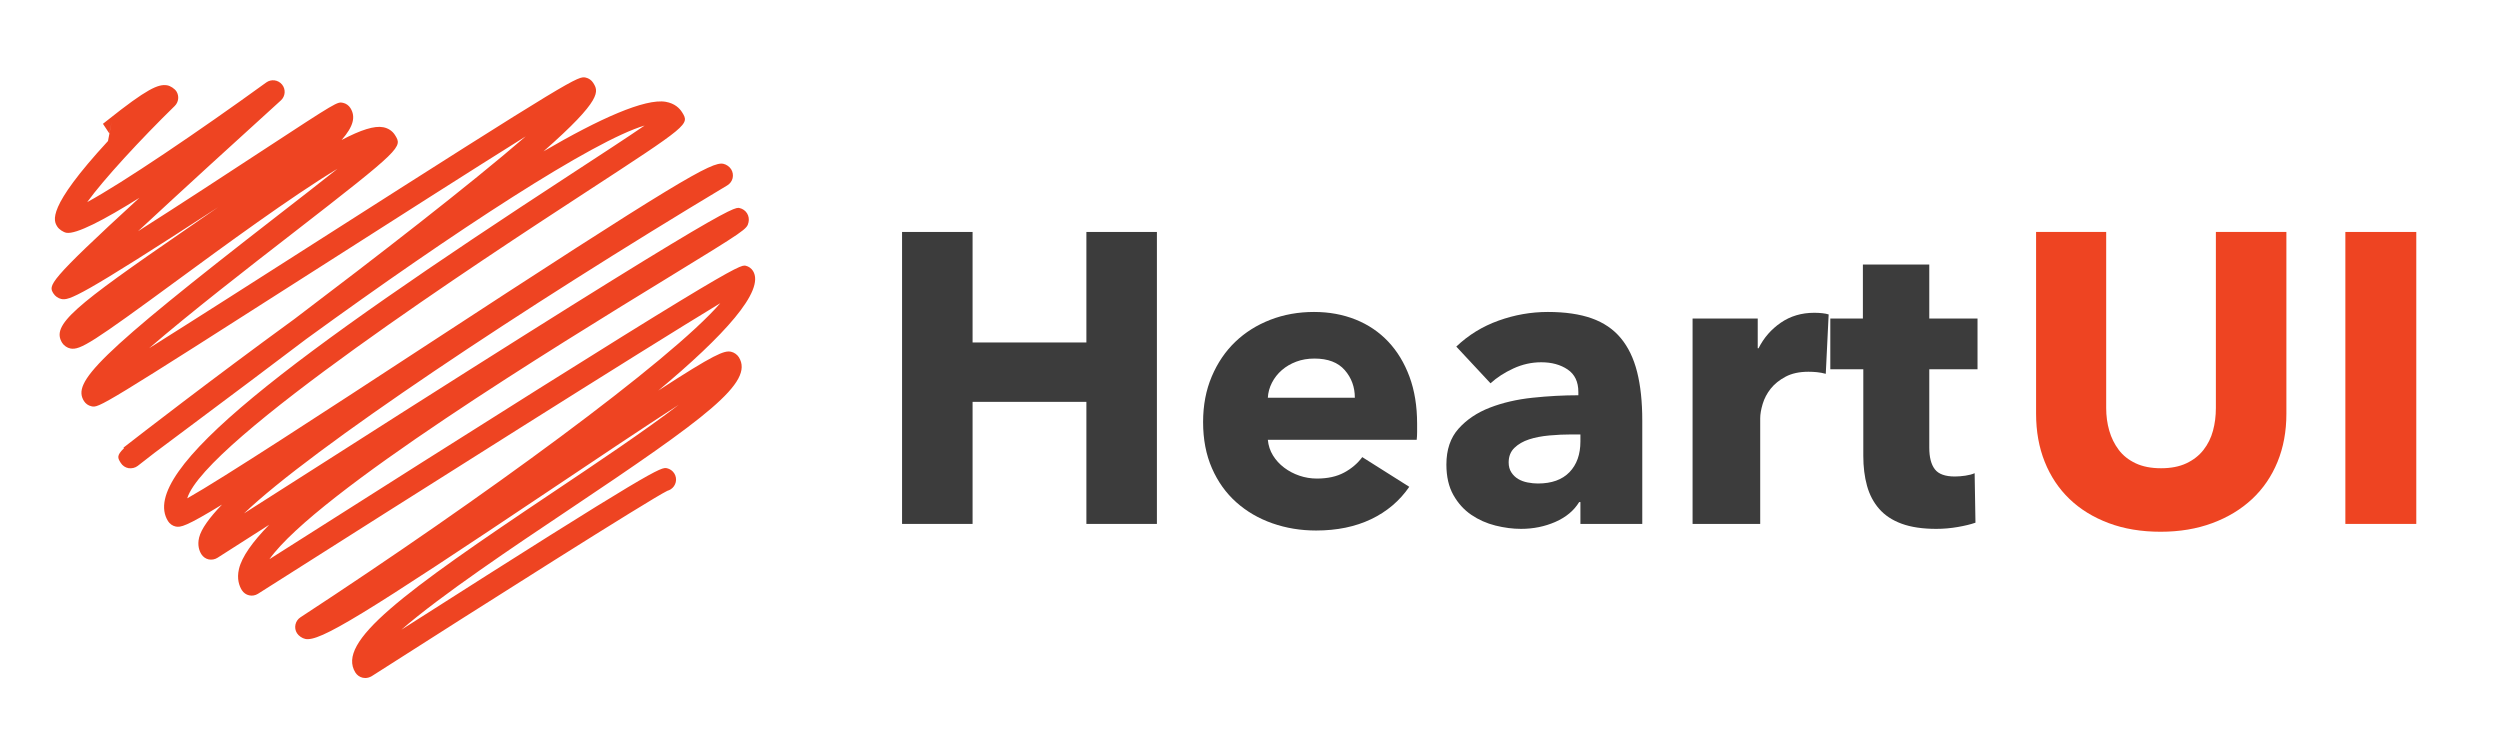
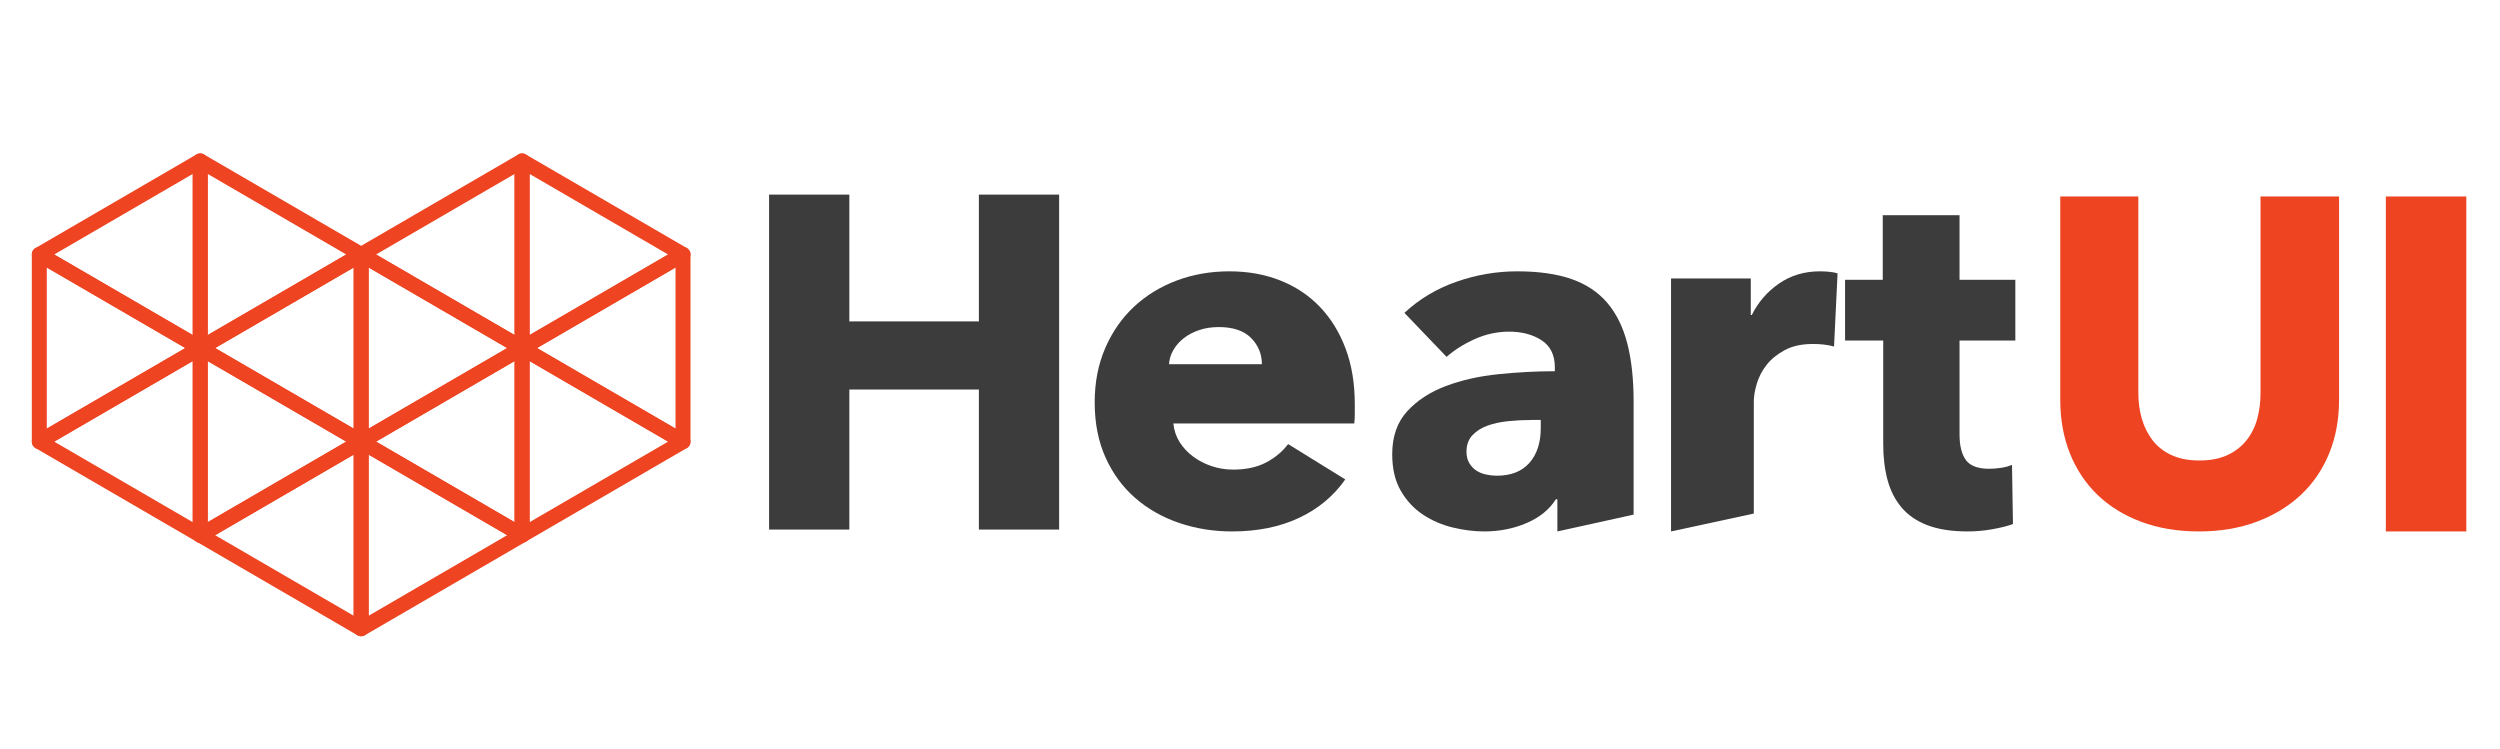
- <svg xmlns="http://www.w3.org/2000/svg" width="97px" height="29px" viewBox="0 0 97 29" version="1.1">
-   <g id="HeartUI" stroke="none" stroke-width="1" fill="none" fill-rule="evenodd">
-     <g id="UI" transform="translate(2, 3)" fill="#EE4422" fill-rule="nonzero">
-       <path d="M12.171,23.307 C12.138,23.307 12.105,23.303 12.072,23.296 C11.955,23.269 11.853,23.196 11.789,23.095 C11.045,21.905 13.563,20.042 19.486,16.079 C21.071,15.017 23.009,13.722 24.333,12.707 C22.991,13.572 21.183,14.783 19.501,15.91 C12.022,20.919 10.397,21.91 9.843,21.79 C9.724,21.765 9.587,21.671 9.522,21.567 C9.392,21.36 9.452,21.087 9.657,20.952 C16.747,16.313 24.036,10.981 25.947,8.764 C22.939,10.583 14.13,16.15 8.008,20.04 C7.906,20.103 7.785,20.127 7.667,20.099 C7.55,20.074 7.449,20 7.385,19.9 C7.283,19.737 7.181,19.462 7.272,19.076 C7.383,18.605 7.796,18.025 8.446,17.36 C7.754,17.8 7.081,18.231 6.437,18.643 C6.335,18.707 6.213,18.728 6.096,18.705 C5.978,18.679 5.877,18.605 5.813,18.504 C5.733,18.376 5.652,18.158 5.726,17.855 C5.805,17.53 6.118,17.092 6.613,16.579 C5.213,17.434 5.006,17.468 4.815,17.429 C4.697,17.404 4.584,17.325 4.52,17.221 C3.307,15.282 9.337,10.814 20.163,3.751 C21.268,3.029 22.336,2.334 23.011,1.871 C21.043,2.449 15.695,5.928 9.881,10.155 C8.549,11.164 7.062,12.28 5.404,13.517 C4.865,13.918 4.365,14.291 3.995,14.57 C3.777,14.739 3.56,14.908 3.343,15.077 C3.242,15.155 3.112,15.182 2.988,15.165 C2.863,15.143 2.752,15.068 2.685,14.96 C2.568,14.772 2.511,14.68 2.81,14.392 L2.791,14.368 C3.477,13.834 6.166,11.75 9.423,9.378 C12.563,7.001 16.245,4.157 18.397,2.292 C16.341,3.577 13.298,5.521 10.654,7.209 C1.847,12.834 1.838,12.834 1.543,12.762 C1.426,12.737 1.322,12.662 1.258,12.561 C0.804,11.834 1.691,10.855 8.795,5.346 C9.579,4.738 10.414,4.091 11.097,3.547 C9.329,4.61 6.613,6.603 4.916,7.848 C1.582,10.295 1.111,10.593 0.734,10.522 C0.611,10.499 0.48,10.411 0.413,10.304 C-0.025,9.604 0.868,8.894 5.22,5.898 C5.606,5.631 6.029,5.34 6.462,5.04 C1.066,8.548 0.682,8.667 0.375,8.6 C0.257,8.574 0.141,8.493 0.076,8.39 C-0.125,8.069 -0.185,7.974 3.408,4.675 C2.028,5.54 0.952,6.097 0.577,6.032 C0.455,6.009 0.29,5.899 0.224,5.794 C0.081,5.566 -0.218,5.086 2.19,2.472 L2.331,1.737 L2.242,2.178 L1.994,1.804 C2.019,1.785 2.079,1.738 2.163,1.671 C3.71,0.44 4.142,0.254 4.485,0.31 C4.611,0.331 4.779,0.441 4.847,0.549 C4.959,0.729 4.931,0.962 4.78,1.111 C3.458,2.402 2.03,3.95 1.383,4.842 C2.753,4.099 5.696,2.109 8.33,0.2 C8.524,0.059 8.793,0.096 8.944,0.281 C9.095,0.466 9.074,0.737 8.897,0.897 C7.257,2.383 5.047,4.402 3.354,5.973 C4.969,4.947 6.896,3.685 8.222,2.816 C11.092,0.938 11.088,0.943 11.31,0.99 C11.428,1.016 11.531,1.09 11.596,1.192 C11.803,1.524 11.723,1.897 11.254,2.432 C12.011,2.034 12.532,1.871 12.871,1.937 C13.065,1.974 13.226,2.082 13.325,2.239 C13.617,2.706 13.635,2.734 9.349,6.057 C7.703,7.332 5.367,9.144 3.786,10.511 C5.502,9.433 7.924,7.885 10.173,6.449 C20.375,-0.066 20.426,-0.051 20.729,0.011 C20.846,0.037 20.951,0.112 21.015,0.213 C21.217,0.537 21.405,0.837 19.088,2.873 C21.263,1.602 23.029,0.813 23.831,0.95 C24.185,1.013 24.369,1.204 24.463,1.353 C24.76,1.83 24.76,1.83 20.659,4.504 C16.89,6.963 5.941,14.106 5.264,16.336 C6.627,15.568 10.669,12.927 14.292,10.559 C24.405,3.95 25.624,3.261 26.067,3.356 C26.185,3.382 26.304,3.465 26.369,3.568 C26.433,3.671 26.453,3.795 26.426,3.912 C26.398,4.029 26.322,4.131 26.22,4.192 C18.28,8.953 10.1,14.401 7.47,16.919 C26.197,4.944 26.476,5.018 26.698,5.073 C26.815,5.099 26.922,5.174 26.985,5.276 C27.049,5.378 27.07,5.505 27.043,5.624 C26.979,5.895 26.978,5.901 23.852,7.815 C19.664,10.378 10.295,16.115 8.453,18.697 C26.509,7.222 26.693,7.268 26.932,7.31 C27.049,7.337 27.152,7.411 27.216,7.512 C27.695,8.278 26.083,10.035 23.542,12.155 C25.724,10.737 26.101,10.592 26.362,10.647 C26.481,10.672 26.601,10.755 26.667,10.859 C27.275,11.834 25.428,13.193 19.993,16.829 C18.016,18.152 15.095,20.106 13.574,21.433 C23.503,15.095 23.643,15.122 23.878,15.167 C23.994,15.193 24.099,15.267 24.162,15.368 C24.295,15.579 24.23,15.855 24.02,15.988 C23.979,16.012 23.936,16.032 23.892,16.044 C23.204,16.381 16.696,20.504 12.42,23.237 C12.34,23.283 12.256,23.307 12.171,23.307 Z" id="Path" />
-       <path d="M86.712,13.056 C86.712,13.739 86.597,14.36 86.368,14.92 C86.139,15.48 85.811,15.96 85.384,16.36 C84.957,16.76 84.443,17.072 83.84,17.296 C83.237,17.52 82.568,17.632 81.832,17.632 C81.085,17.632 80.413,17.52 79.816,17.296 C79.219,17.072 78.712,16.76 78.296,16.36 C77.88,15.96 77.56,15.48 77.336,14.92 C77.112,14.36 77,13.739 77,13.056 L77,6 L79.72,6 L79.72,12.832 C79.72,13.141 79.76,13.435 79.84,13.712 C79.92,13.989 80.043,14.237 80.208,14.456 C80.373,14.675 80.592,14.848 80.864,14.976 C81.136,15.104 81.464,15.168 81.848,15.168 C82.232,15.168 82.56,15.104 82.832,14.976 C83.104,14.848 83.325,14.675 83.496,14.456 C83.667,14.237 83.789,13.989 83.864,13.712 C83.939,13.435 83.976,13.141 83.976,12.832 L83.976,6 L86.712,6 L86.712,13.056 Z" id="Path" />
-       <polygon id="Path" points="89 17.328 89 6 91.752 6 91.752 17.328" />
+ <svg xmlns="http://www.w3.org/2000/svg" width="1336px" height="400px" viewBox="0 0 1336 400" version="1.1">
+   <g id="Logo-with-text" stroke="none" stroke-width="1" fill="none" fill-rule="evenodd">
+     <g id="UI" transform="translate(21, 86)">
+       <path d="M1229,127.582 C1229,138.087 1227.241,147.649 1223.722,156.266 C1220.204,164.884 1215.172,172.27 1208.626,178.426 C1202.08,184.581 1194.184,189.382 1184.938,192.829 C1175.692,196.276 1165.423,198 1154.132,198 C1142.677,198 1132.367,196.276 1123.203,192.829 C1114.038,189.382 1106.265,184.581 1099.883,178.426 C1093.501,172.27 1088.591,164.884 1085.155,156.266 C1081.718,147.649 1080,138.087 1080,127.582 L1080,19 L1121.73,19 L1121.73,124.135 C1121.73,128.895 1122.343,133.409 1123.571,137.677 C1124.798,141.945 1126.68,145.761 1129.217,149.126 C1131.753,152.491 1135.108,155.158 1139.281,157.128 C1143.454,159.098 1148.486,160.083 1154.377,160.083 C1160.269,160.083 1165.301,159.098 1169.474,157.128 C1173.647,155.158 1177.042,152.491 1179.661,149.126 C1182.279,145.761 1184.161,141.945 1185.306,137.677 C1186.452,133.409 1187.025,128.895 1187.025,124.135 L1187.025,19 L1229,19 L1229,127.582 Z" id="Path" fill="#EE4422" fill-rule="nonzero" />
+       <polygon id="Path" fill="#EE4422" fill-rule="nonzero" points="1254 198 1254 19 1297 19 1297 198" />
+       <g id="Heart" stroke="#EE4422" stroke-linejoin="round" stroke-width="8">
+         <polygon id="T1" points="86 200 0 150 86 100" />
+         <polygon id="T2" transform="translate(43, 100) scale(-1, 1) translate(-43, -100) " points="86 150 0 100 86 50" />
+         <polygon id="T3" points="86 100 0 50 86 5.68434189e-14" />
+         <polygon id="T4" transform="translate(129, 50) scale(-1, 1) translate(-129, -50) " points="172 100 86 50 172 0" />
+         <polygon id="T5" points="172 150 86 100 172 50" />
+         <polygon id="T6" transform="translate(129, 150) scale(-1, 1) translate(-129, -150) " points="172 200 86 150 172 100" />
+         <polygon id="T7" points="172 250 86 200 172 150" />
+         <polygon id="T8" transform="translate(215, 200) scale(-1, 1) translate(-215, -200) " points="258 250 172 200 258 150" />
+         <polygon id="T9" points="258 200 172 150 258 100" />
+         <polygon id="T10" transform="translate(215, 100) scale(-1, 1) translate(-215, -100) " points="258 150 172 100 258 50" />
+         <polygon id="T11" points="258 100 172 50 258 5.68434189e-14" />
+         <polygon id="T12" transform="translate(301, 50) scale(-1, 1) translate(-301, -50) " points="344 100 258 50 344 0" />
+         <polygon id="T13" points="344 150 258 100 344 50" />
+         <polygon id="T14" transform="translate(301, 150) scale(-1, 1) translate(-301, -150) " points="344 200 258 150 344 100" />
+       </g>
    </g>
-     <g id="Heart" transform="translate(35, 9)" fill="#3C3C3C" fill-rule="nonzero">
-       <polygon id="Path" points="7.152 11.328 7.152 6.592 2.736 6.592 2.736 11.328 0 11.328 0 0 2.736 0 2.736 4.288 7.152 4.288 7.152 0 9.888 0 9.888 11.328" />
-       <path d="M17.568,6.432 C17.568,6.016 17.437,5.659 17.176,5.36 C16.915,5.061 16.523,4.912 16,4.912 C15.744,4.912 15.509,4.952 15.296,5.032 C15.083,5.112 14.896,5.221 14.736,5.36 C14.576,5.499 14.448,5.661 14.352,5.848 C14.256,6.035 14.203,6.229 14.192,6.432 L17.568,6.432 Z M19.984,7.44 C19.984,7.547 19.984,7.653 19.984,7.76 C19.984,7.867 19.979,7.968 19.968,8.064 L14.192,8.064 C14.213,8.288 14.28,8.491 14.392,8.672 C14.504,8.853 14.648,9.011 14.824,9.144 C15,9.277 15.197,9.381 15.416,9.456 C15.635,9.531 15.861,9.568 16.096,9.568 C16.512,9.568 16.864,9.491 17.152,9.336 C17.44,9.181 17.675,8.981 17.856,8.736 L19.68,9.888 C19.307,10.432 18.813,10.851 18.2,11.144 C17.587,11.437 16.875,11.584 16.064,11.584 C15.467,11.584 14.901,11.491 14.368,11.304 C13.835,11.117 13.368,10.845 12.968,10.488 C12.568,10.131 12.253,9.691 12.024,9.168 C11.795,8.645 11.68,8.048 11.68,7.376 C11.68,6.725 11.792,6.136 12.016,5.608 C12.24,5.08 12.544,4.632 12.928,4.264 C13.312,3.896 13.765,3.611 14.288,3.408 C14.811,3.205 15.376,3.104 15.984,3.104 C16.571,3.104 17.109,3.203 17.6,3.4 C18.091,3.597 18.512,3.883 18.864,4.256 C19.216,4.629 19.491,5.083 19.688,5.616 C19.885,6.149 19.984,6.757 19.984,7.44 Z" id="Shape" />
-       <path d="M26.32,7.856 L25.984,7.856 C25.696,7.856 25.405,7.869 25.112,7.896 C24.819,7.923 24.557,7.973 24.328,8.048 C24.099,8.123 23.909,8.232 23.76,8.376 C23.611,8.52 23.536,8.709 23.536,8.944 C23.536,9.093 23.571,9.221 23.64,9.328 C23.709,9.435 23.797,9.52 23.904,9.584 C24.011,9.648 24.133,9.693 24.272,9.72 C24.411,9.747 24.544,9.76 24.672,9.76 C25.205,9.76 25.613,9.613 25.896,9.32 C26.179,9.027 26.32,8.629 26.32,8.128 L26.32,7.856 Z M21.504,4.448 C21.973,4 22.52,3.664 23.144,3.44 C23.768,3.216 24.405,3.104 25.056,3.104 C25.728,3.104 26.296,3.187 26.76,3.352 C27.224,3.517 27.6,3.773 27.888,4.12 C28.176,4.467 28.387,4.904 28.52,5.432 C28.653,5.96 28.72,6.587 28.72,7.312 L28.72,11.328 L26.32,11.328 L26.32,10.48 L26.272,10.48 C26.069,10.811 25.763,11.067 25.352,11.248 C24.941,11.429 24.496,11.52 24.016,11.52 C23.696,11.52 23.365,11.477 23.024,11.392 C22.683,11.307 22.371,11.168 22.088,10.976 C21.805,10.784 21.573,10.528 21.392,10.208 C21.211,9.888 21.12,9.493 21.12,9.024 C21.12,8.448 21.277,7.984 21.592,7.632 C21.907,7.28 22.312,7.008 22.808,6.816 C23.304,6.624 23.856,6.496 24.464,6.432 C25.072,6.368 25.664,6.336 26.24,6.336 L26.24,6.208 C26.24,5.813 26.101,5.523 25.824,5.336 C25.547,5.149 25.205,5.056 24.8,5.056 C24.427,5.056 24.067,5.136 23.72,5.296 C23.373,5.456 23.077,5.648 22.832,5.872 L21.504,4.448 Z" id="Shape" />
-       <path d="M35.84,5.504 C35.723,5.472 35.608,5.451 35.496,5.44 C35.384,5.429 35.275,5.424 35.168,5.424 C34.816,5.424 34.52,5.488 34.28,5.616 C34.04,5.744 33.848,5.899 33.704,6.08 C33.56,6.261 33.456,6.459 33.392,6.672 C33.328,6.885 33.296,7.072 33.296,7.232 L33.296,11.328 L30.672,11.328 L30.672,3.36 L33.2,3.36 L33.2,4.512 L33.232,4.512 C33.435,4.107 33.723,3.776 34.096,3.52 C34.469,3.264 34.901,3.136 35.392,3.136 C35.499,3.136 35.603,3.141 35.704,3.152 C35.805,3.163 35.888,3.179 35.952,3.2 L35.84,5.504 Z" id="Path" />
-       <path d="M39.856,5.328 L39.856,8.368 C39.856,8.741 39.928,9.021 40.072,9.208 C40.216,9.395 40.475,9.488 40.848,9.488 C40.976,9.488 41.112,9.477 41.256,9.456 C41.4,9.435 41.52,9.403 41.616,9.36 L41.648,11.28 C41.467,11.344 41.237,11.4 40.96,11.448 C40.683,11.496 40.405,11.52 40.128,11.52 C39.595,11.52 39.147,11.453 38.784,11.32 C38.421,11.187 38.131,10.995 37.912,10.744 C37.693,10.493 37.536,10.195 37.44,9.848 C37.344,9.501 37.296,9.115 37.296,8.688 L37.296,5.328 L36.016,5.328 L36.016,3.36 L37.28,3.36 L37.28,1.264 L39.856,1.264 L39.856,3.36 L41.728,3.36 L41.728,5.328 L39.856,5.328 Z" id="Path" />
+     <g id="Heart" transform="translate(411.5125, 103.875)" fill="#3C3C3C" fill-rule="nonzero">
+       <polygon id="Path" points="111.599 179.125 111.599 104.289 42.376 104.289 42.376 179.125 -0.512 179.125 -0.512 0.125 42.376 0.125 42.376 67.882 111.599 67.882 111.599 0.125 154.488 0.125 154.488 179.125" />
+       <path d="M262.845,90.768 C262.845,85.333 260.923,80.665 257.08,76.763 C253.238,72.862 247.473,70.911 239.788,70.911 C236.023,70.911 232.573,71.433 229.436,72.478 C226.299,73.523 223.554,74.952 221.201,76.763 C218.848,78.575 216.966,80.7 215.555,83.139 C214.143,85.577 213.359,88.12 213.202,90.768 L262.845,90.768 Z M312.488,112.199 C312.488,113.947 312.488,115.695 312.488,117.444 C312.488,119.192 312.398,120.853 312.22,122.427 L215.536,122.427 C215.893,126.099 217.009,129.421 218.883,132.393 C220.758,135.365 223.169,137.944 226.115,140.13 C229.061,142.315 232.364,144.02 236.024,145.244 C239.684,146.468 243.479,147.08 247.407,147.08 C254.37,147.08 260.262,145.812 265.083,143.277 C269.904,140.742 273.832,137.463 276.867,133.442 L307.399,152.325 C301.15,161.242 292.892,168.105 282.625,172.913 C272.359,177.721 260.441,180.125 246.871,180.125 C236.872,180.125 227.409,178.595 218.482,175.535 C209.554,172.476 201.743,168.017 195.047,162.16 C188.352,156.303 183.084,149.09 179.246,140.523 C175.407,131.956 173.488,122.165 173.488,111.15 C173.488,100.484 175.362,90.824 179.112,82.169 C182.861,73.515 187.95,66.171 194.378,60.139 C200.805,54.107 208.394,49.43 217.143,46.108 C225.891,42.786 235.355,41.125 245.532,41.125 C255.352,41.125 264.369,42.742 272.582,45.977 C280.795,49.211 287.848,53.889 293.74,60.008 C299.632,66.128 304.23,73.558 307.533,82.3 C310.836,91.043 312.488,101.009 312.488,112.199 Z" id="Shape" />
+       <path d="M411.872,120.554 L407.082,120.554 C402.976,120.554 398.831,120.762 394.649,121.179 C390.467,121.596 386.741,122.389 383.472,123.557 C380.202,124.725 377.503,126.436 375.373,128.688 C373.244,130.941 372.18,133.903 372.18,137.574 C372.18,139.91 372.674,141.913 373.663,143.581 C374.651,145.25 375.906,146.585 377.426,147.586 C378.947,148.587 380.696,149.296 382.673,149.714 C384.65,150.131 386.551,150.339 388.376,150.339 C395.98,150.339 401.797,148.045 405.827,143.456 C409.857,138.867 411.872,132.651 411.872,124.809 L411.872,120.554 Z M339.005,63.323 C346.972,55.923 356.251,50.374 366.842,46.674 C377.434,42.975 388.252,41.125 399.296,41.125 C410.702,41.125 420.343,42.49 428.219,45.221 C436.095,47.952 442.477,52.18 447.365,57.905 C452.254,63.631 455.83,70.854 458.093,79.575 C460.356,88.295 461.488,98.645 461.488,110.625 L461.488,171.14 L420.751,180.125 L420.751,162.948 L419.936,162.948 C416.496,168.41 411.291,172.638 404.32,175.633 C397.35,178.628 389.791,180.125 381.643,180.125 C376.212,180.125 370.599,179.42 364.805,178.011 C359.012,176.602 353.716,174.311 348.918,171.14 C344.12,167.969 340.182,163.741 337.104,158.456 C334.026,153.171 332.488,146.652 332.488,138.901 C332.488,129.387 335.158,121.724 340.499,115.91 C345.84,110.096 352.72,105.604 361.139,102.433 C369.558,99.262 378.928,97.148 389.248,96.091 C399.567,95.034 409.616,94.505 419.393,94.505 L419.393,92.391 C419.393,85.873 417.039,81.072 412.332,77.989 C407.624,74.906 401.831,73.365 394.951,73.365 C388.614,73.365 382.503,74.686 376.619,77.328 C370.735,79.971 365.711,83.142 361.546,86.842 L339.005,63.323 Z" id="Shape" />
+       <path d="M568.6,81.305 C566.622,80.762 564.689,80.4 562.801,80.219 C560.913,80.038 559.07,79.947 557.272,79.947 C551.339,79.947 546.35,81.033 542.304,83.205 C538.259,85.377 535.022,88.001 532.595,91.078 C530.168,94.155 528.415,97.503 527.336,101.123 C526.257,104.743 525.718,107.91 525.718,110.625 L525.718,170.57 L481.488,180.125 L481.488,44.926 L524.1,44.926 L524.1,64.473 L524.639,64.473 C528.055,57.595 532.91,51.984 539.203,47.641 C545.496,43.297 552.777,41.125 561.048,41.125 C562.846,41.125 564.599,41.215 566.307,41.396 C568.015,41.577 569.409,41.849 570.487,42.211 L568.6,81.305 Z" id="Path" />
+       <path d="M635.664,78.092 L635.664,128.186 C635.664,134.338 636.811,138.952 639.105,142.027 C641.399,145.103 645.52,146.641 651.468,146.641 C653.507,146.641 655.674,146.466 657.968,146.114 C660.262,145.763 662.174,145.235 663.703,144.532 L664.213,176.17 C661.324,177.225 657.671,178.148 653.252,178.939 C648.834,179.73 644.416,180.125 639.997,180.125 C631.501,180.125 624.363,179.026 618.586,176.829 C612.808,174.632 608.177,171.468 604.693,167.338 C601.21,163.207 598.703,158.286 597.174,152.574 C595.644,146.861 594.88,140.49 594.88,133.459 L594.88,78.092 L574.487,78.092 L574.487,45.663 L594.625,45.663 L594.625,11.125 L635.664,11.125 L635.664,45.663 L665.487,45.663 L665.487,78.092 L635.664,78.092 Z" id="Path" />
    </g>
  </g>
</svg>
